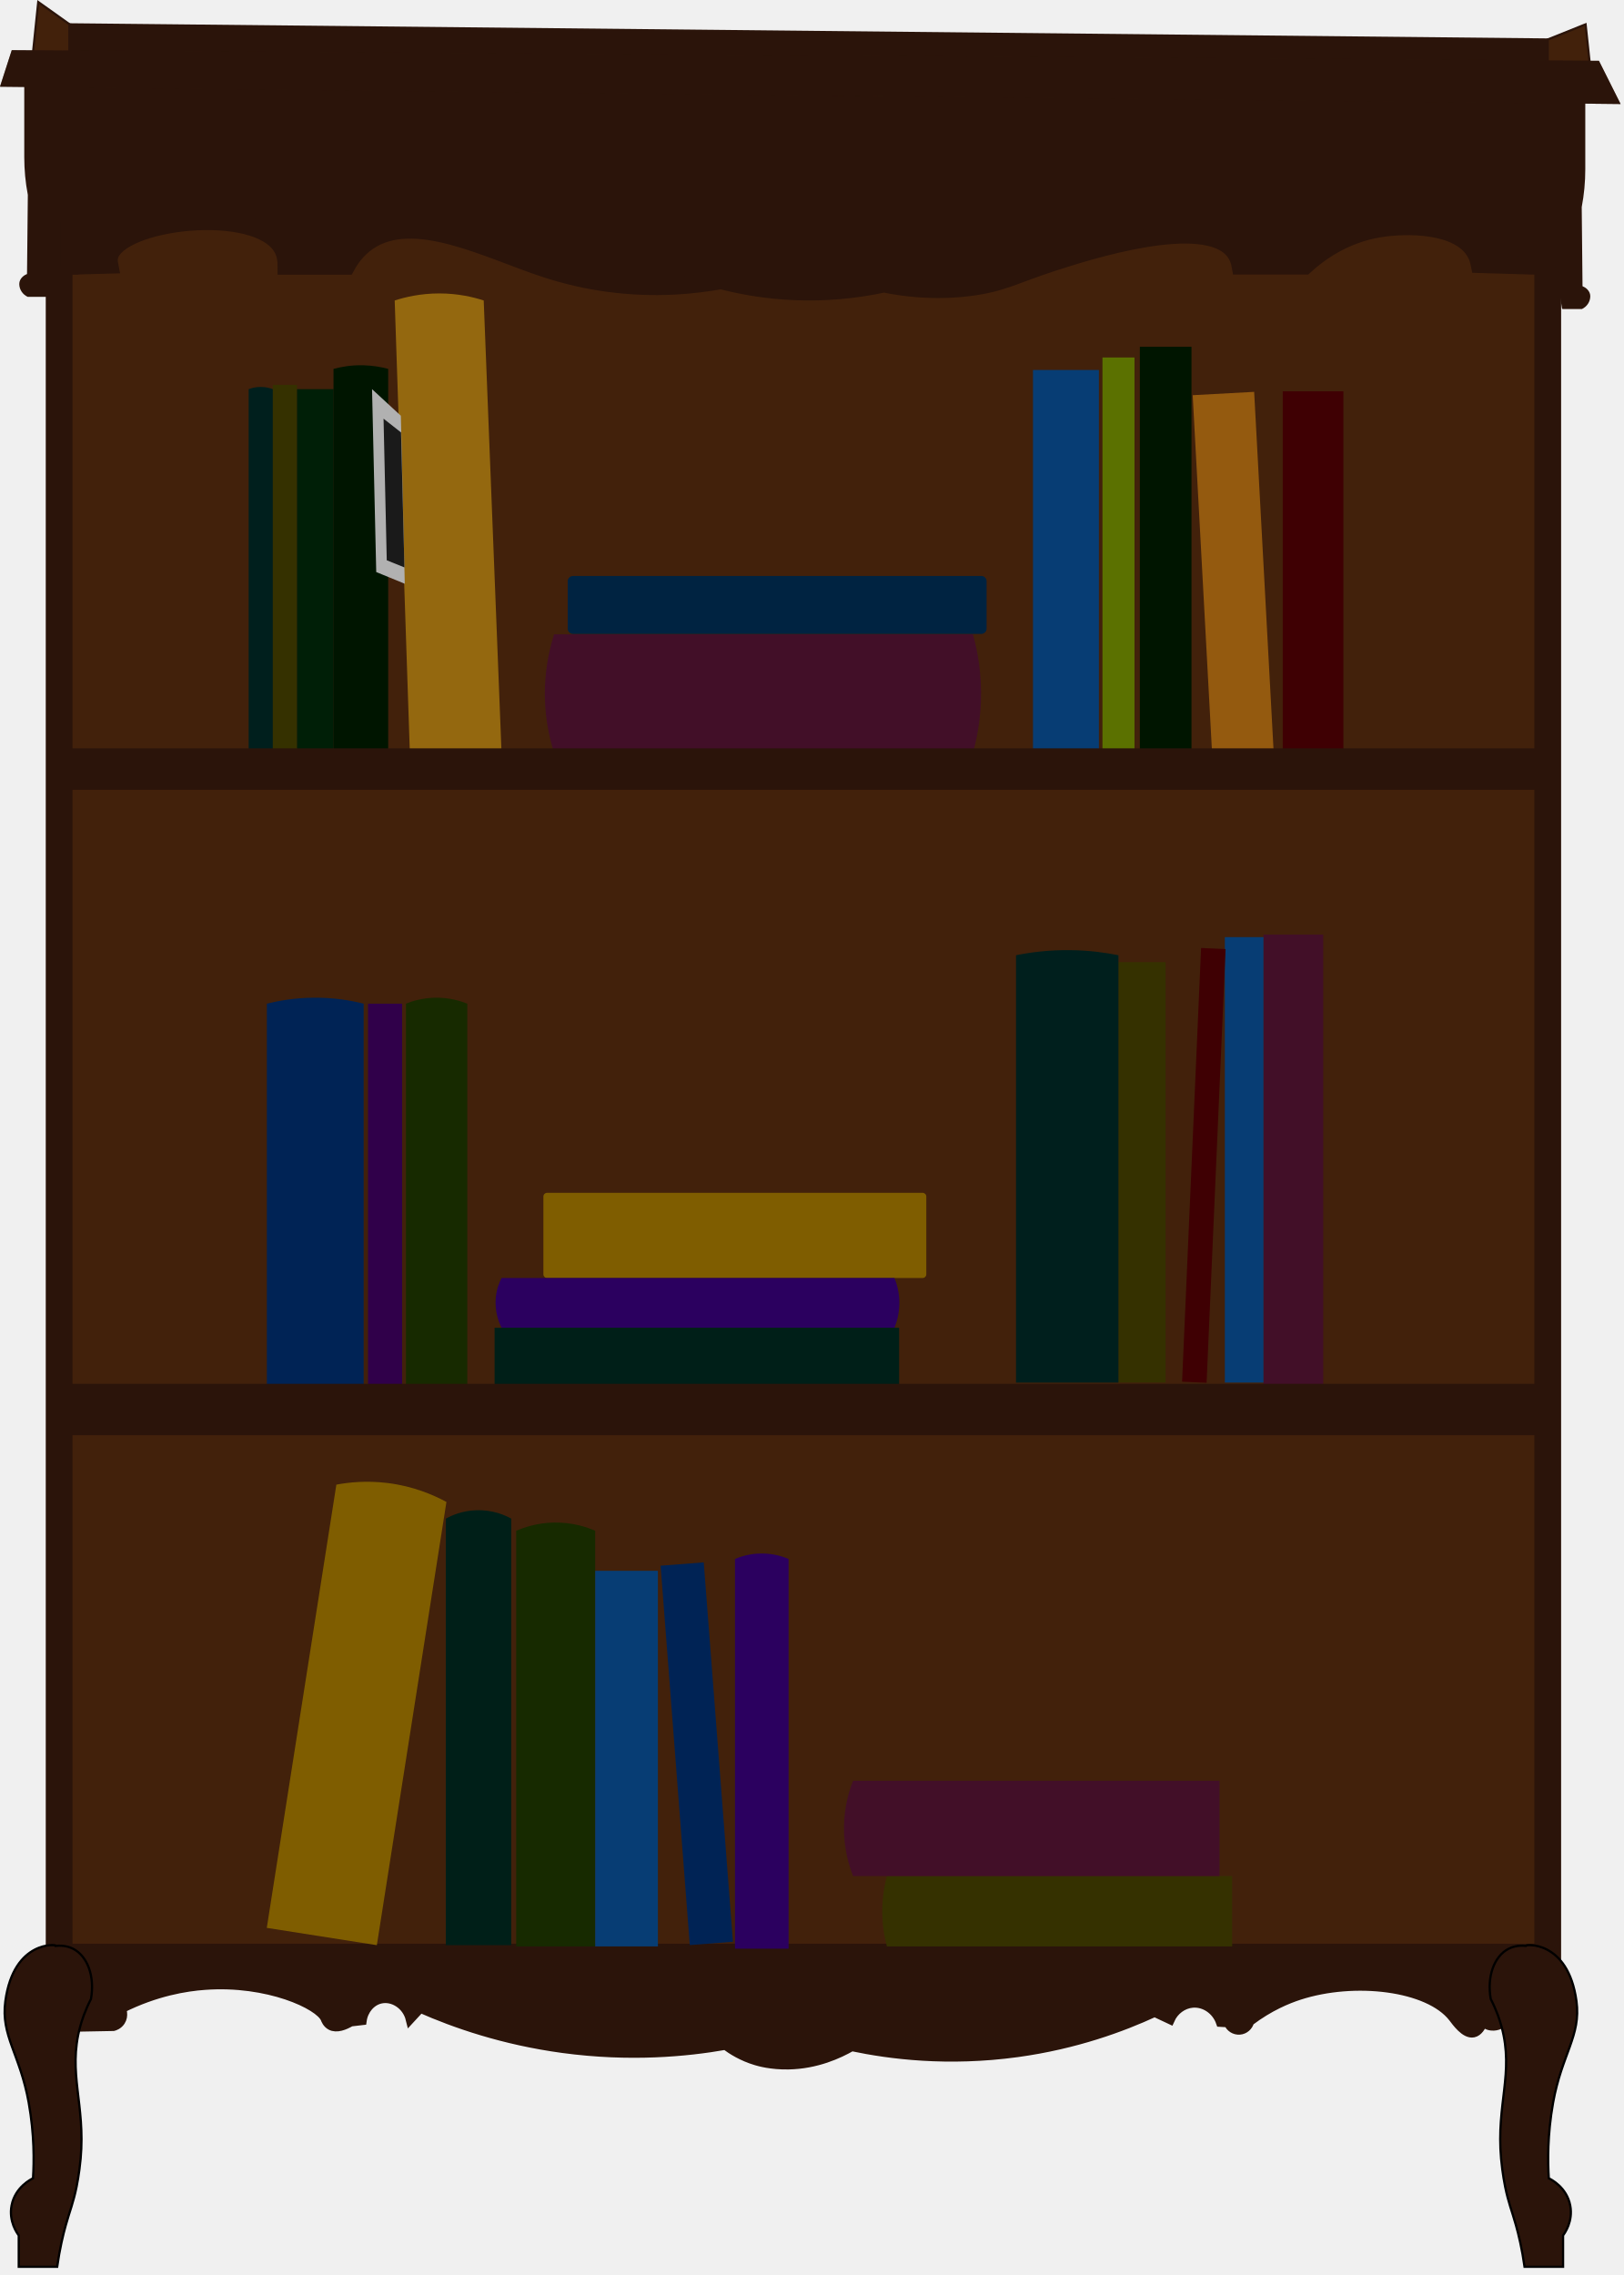
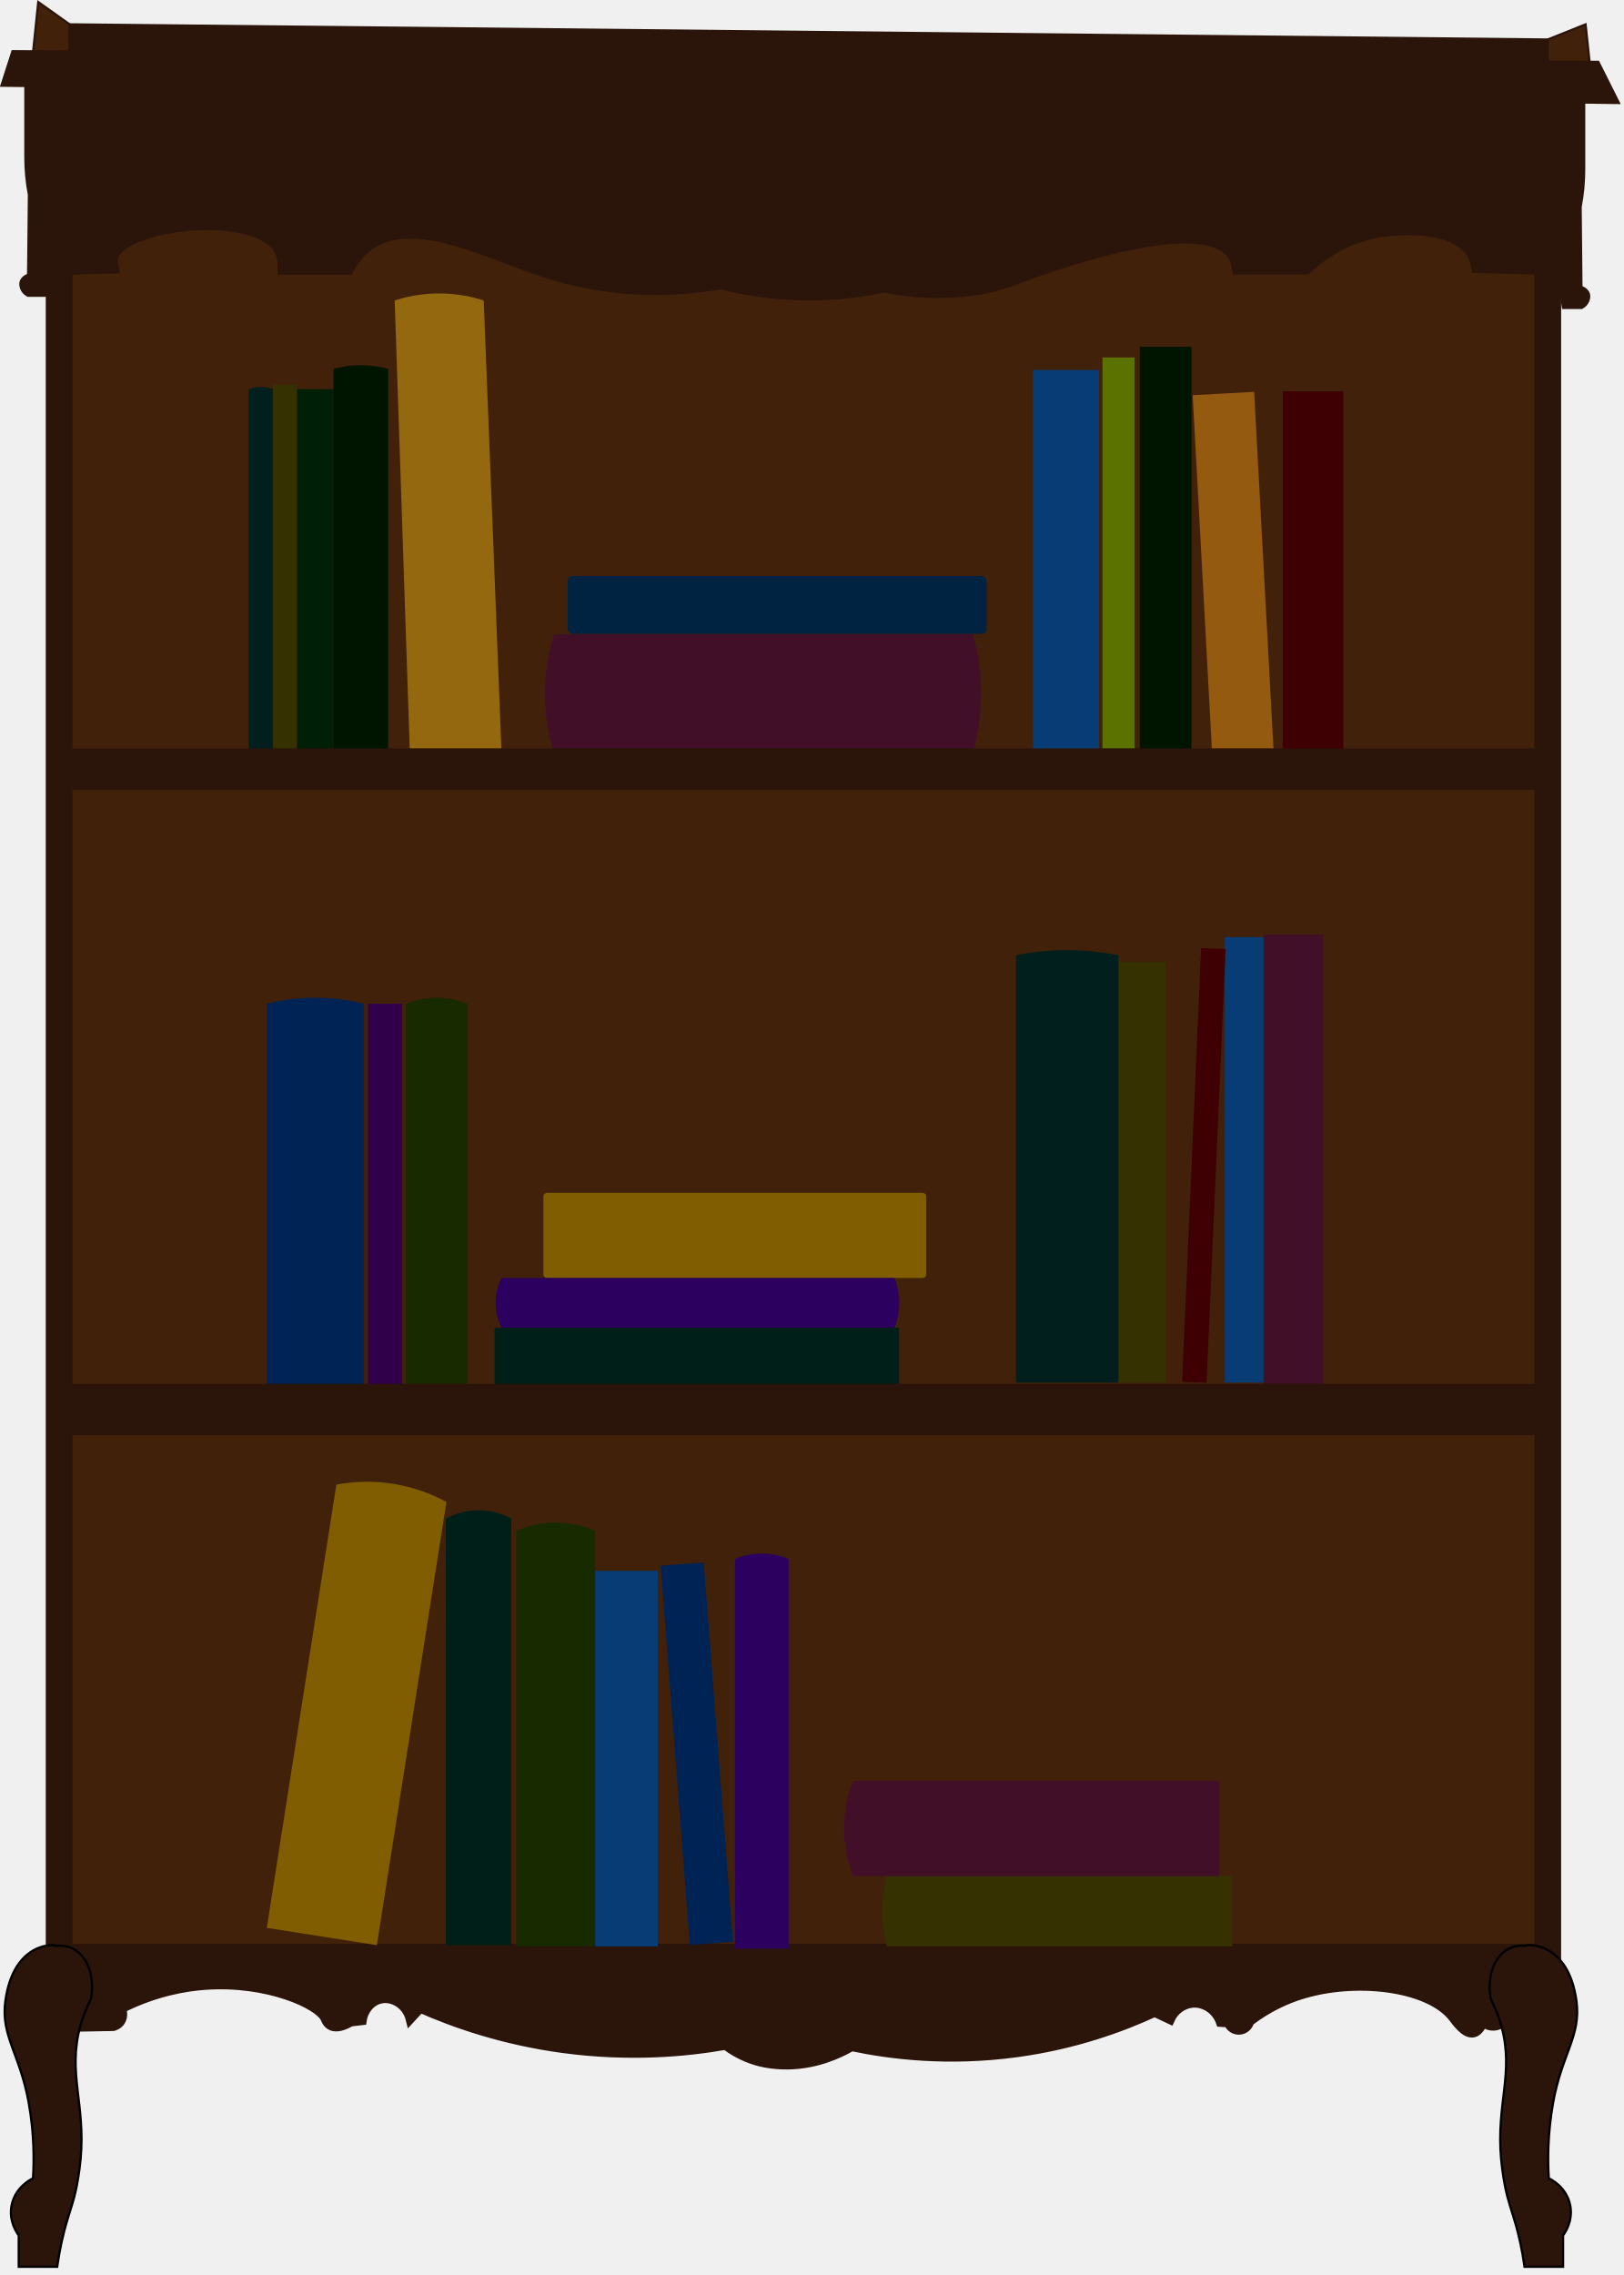
<svg xmlns="http://www.w3.org/2000/svg" width="182" height="255" viewBox="0 0 182 255" fill="none">
  <g clip-path="url(#clip0_164_164)">
    <path d="M173.52 9.83H6.63V219.37H173.52V9.83Z" fill="#42210B" stroke="#2B140A" stroke-width="3" stroke-miterlimit="10" />
    <path d="M7.8 29.79V9.83L171.91 10.91V29.78C169.9 29.72 167.89 29.66 165.88 29.6C165.81 29.25 165.69 28.78 165.41 28.29C163.58 25.06 157.63 25.12 154.69 25.6C150.62 26.25 147.76 28.42 146.27 29.78H139.08C139.01 29.39 138.85 28.76 138.4 28.17C135.12 23.85 121.71 28.21 118.02 29.4C113.59 30.84 112.3 31.75 108.58 32.2C104.66 32.68 101.34 32.24 99.1 31.78C96.24 32.4 92.36 32.91 87.81 32.57C85.15 32.37 82.8 31.92 80.84 31.41C77.87 31.95 73.42 32.43 68.14 31.71C65.85 31.4 63.57 30.88 61.28 30.14C54.79 28.04 46.38 23.46 41.18 27.12C39.99 27.95 39.27 29.01 38.84 29.79H32.12C32.12 29.29 32.07 28.52 31.65 27.78C28.85 22.82 13.28 24.66 12.26 28.71C12.16 29.11 12.22 29.46 12.26 29.67C10.77 29.71 9.28 29.75 7.79 29.79H7.8Z" fill="#2B140A" stroke="#2B140A" stroke-width="2" stroke-miterlimit="10" />
    <path d="M8.97 219.46C8.97 222.5 8.97 225.87 8.97 227.22L12.71 227.15C12.83 227.12 13.26 226.99 13.54 226.56C13.96 225.92 13.65 225.2 13.63 225.15C17.48 223.22 20.87 222.69 22.98 222.54C30.02 222.03 35.81 224.73 36.45 226.28C36.49 226.39 36.65 226.82 37.07 227.05C37.74 227.42 38.66 227.03 39.33 226.64C39.76 226.59 40.18 226.54 40.61 226.49C40.78 225.29 41.61 224.32 42.66 224.08C44.02 223.76 45.59 224.71 45.99 226.34C46.37 225.93 46.74 225.52 47.12 225.11C50.95 226.8 56.38 228.71 63.12 229.62C70.62 230.63 76.96 230.03 81.33 229.26C82.04 229.79 83.19 230.53 84.77 231C85.06 231.09 86.46 231.5 88.41 231.46C91.54 231.4 94.05 230.24 95.49 229.41C99.75 230.31 106.26 231.15 114.06 230.08C120.6 229.18 125.83 227.24 129.45 225.57C130.03 225.84 130.61 226.12 131.19 226.39C131.65 225.35 132.62 224.63 133.7 224.54C135.04 224.43 136.35 225.31 136.83 226.69C137.12 226.71 137.41 226.72 137.7 226.74C137.9 227.27 138.42 227.6 138.98 227.56C139.52 227.52 139.98 227.12 140.11 226.59C142.33 224.91 144.36 224.09 145.65 223.67C151.86 221.65 160.18 222.65 162.89 226.16C163.24 226.61 164.24 228.06 165.19 227.87C165.74 227.76 166.08 227.15 166.27 226.69C166.4 226.8 166.72 227.04 167.19 227.1C167.91 227.19 168.43 226.77 168.52 226.69C168.59 224.28 168.66 221.87 168.73 219.46H8.97Z" fill="#2B140A" stroke="#2B140A" stroke-miterlimit="10" />
    <path d="M99.43 210.28H138.14V218.17H99.43C99.14 217.08 98.86 215.56 98.92 213.73C98.96 212.36 99.19 211.19 99.43 210.28Z" fill="#353100" />
    <path d="M30.59 84.87H27.88V43.62C28.17 43.51 28.64 43.37 29.23 43.37C29.83 43.37 30.3 43.51 30.59 43.62V84.87Z" fill="#001F1D" />
    <path d="M33.3 43.14H30.59V84.39H33.3V43.14Z" fill="#353100" />
    <path d="M37.4 43.62H33.3V84.64H37.4V43.62Z" fill="#001F07" />
    <path d="M37.39 83.97H43.52V41.35C42.8 41.15 41.84 40.97 40.71 40.94C39.34 40.91 38.2 41.13 37.39 41.35V83.97Z" fill="#001500" />
    <path d="M56.23 84.38H45.95L44.25 33.68C45.4 33.31 47.12 32.89 49.25 32.89C51.37 32.89 53.09 33.31 54.23 33.68C54.9 50.58 55.56 67.48 56.23 84.38Z" fill="#94680F" />
    <path d="M109.08 84.38H62.12C61.58 82.68 60.97 80.09 61.1 76.9C61.19 74.53 61.66 72.55 62.12 71.1H109.08C109.59 72.93 110.09 75.55 109.97 78.7C109.88 80.95 109.5 82.88 109.08 84.38Z" fill="#420F28" />
    <path d="M110.02 64.56H64.24C63.914 64.56 63.65 64.824 63.65 65.15V70.46C63.65 70.786 63.914 71.05 64.24 71.05H110.02C110.346 71.05 110.61 70.786 110.61 70.46V65.15C110.61 64.824 110.346 64.56 110.02 64.56Z" fill="#002341" />
    <path d="M123.2 41.47H115.81V84.39H123.2V41.47Z" fill="#073D74" />
    <path d="M127.19 40.07H123.6V84.38H127.19V40.07Z" fill="#5B7100" />
    <path d="M133.58 38.87H127.79V84.38H133.58V38.87Z" fill="#001500" />
    <path d="M140.606 43.922L133.716 44.296L135.885 84.337L142.775 83.964L140.606 43.922Z" fill="#945A0F" />
    <path d="M150.61 43.86H143.81V84.38H150.61V43.86Z" fill="#3F0003" />
    <path d="M148.35 104.76H141.65V155.25H148.35V104.76Z" fill="#420F28" />
    <path d="M141.65 105.04H137.32V154.97H141.65V105.04Z" fill="#073D74" />
    <path d="M137.404 106.378L134.656 106.258L132.525 154.871L135.273 154.992L137.404 106.378Z" fill="#3F0003" />
    <path d="M130.68 107.84H125.39V154.97H130.68V107.84Z" fill="#353100" />
    <path d="M125.39 154.97H113.91V107.07C115.54 106.74 117.6 106.47 119.98 106.5C122.07 106.52 123.9 106.77 125.39 107.07V154.97Z" fill="#001F1D" />
    <path d="M103.43 133.7H61.34C61.108 133.7 60.92 133.888 60.92 134.12V142.83C60.92 143.062 61.108 143.25 61.34 143.25H103.43C103.662 143.25 103.85 143.062 103.85 142.83V134.12C103.85 133.888 103.662 133.7 103.43 133.7Z" fill="#7F5D00" />
    <path d="M100.28 148.82H56.23C55.96 148.28 55.44 147.05 55.58 145.46C55.67 144.49 55.98 143.73 56.23 143.25H100.28C100.51 143.81 100.82 144.77 100.83 145.99C100.83 147.26 100.52 148.25 100.28 148.82Z" fill="#2B005F" />
    <path d="M40.77 155.56H29.92V112.5C31.28 112.16 33.06 111.85 35.17 111.83C37.44 111.81 39.35 112.14 40.77 112.5V155.56Z" fill="#002355" />
    <path d="M45.08 112.5H41.26V155.56H45.08V112.5Z" fill="#30004A" />
    <path d="M45.51 155.56H52.39V112.5C51.66 112.21 50.4 111.8 48.79 111.83C47.35 111.86 46.21 112.21 45.51 112.5V155.56Z" fill="#172A00" />
    <path d="M100.8 148.82H55.45V155.61H100.8V148.82Z" fill="#001F18" />
    <path d="M42.26 218.03L29.91 216.09L37.71 166.41C39.09 166.15 41.06 165.94 43.39 166.22C46.38 166.58 48.66 167.6 50.05 168.35C47.45 184.91 44.85 201.47 42.25 218.03H42.26Z" fill="#7F5D00" />
    <path d="M57.32 218.03H49.98V170.22C50.59 169.89 51.78 169.33 53.38 169.28C55.29 169.21 56.71 169.88 57.32 170.22V218.03Z" fill="#001F18" />
    <path d="M57.87 218.17H66.73V171.58C65.84 171.19 64.21 170.62 62.1 170.66C60.21 170.69 58.74 171.21 57.87 171.58V218.17Z" fill="#172A00" />
    <path d="M73.76 176.07H66.73V218.17H73.76V176.07Z" fill="#073D74" />
    <path d="M78.898 175.124L74.062 175.497L77.334 218.021L82.17 217.649L78.898 175.124Z" fill="#002355" />
    <path d="M82.39 218.42H88.41V174.74C87.8 174.48 86.73 174.12 85.36 174.13C84.03 174.13 83 174.49 82.4 174.74V218.42H82.39Z" fill="#2B005F" />
    <path d="M136.72 210.28H95.64C95.19 209.14 94.58 207.18 94.62 204.71C94.66 202.48 95.2 200.7 95.64 199.61H136.72V210.29V210.28Z" fill="#420F28" />
    <path d="M171.91 84.38H8.26V88.03H171.91V84.38Z" fill="#2B140A" stroke="#2B140A" stroke-miterlimit="10" />
    <path d="M171.91 155.61H8.02V160.37H171.91V155.61Z" fill="#2B140A" stroke="#2B140A" stroke-miterlimit="10" />
    <path d="M3.69 6.03L4.29 0.23L7.8 2.73V6.03H3.69Z" fill="#42210B" stroke="#2B140A" stroke-width="0.25" stroke-miterlimit="10" />
    <path d="M173.52 4.43L7.8 2.73V6.03L173.52 7.71V4.43Z" fill="#2B140A" stroke="#2B140A" stroke-width="0.25" stroke-miterlimit="10" />
    <path d="M173.52 4.43L177.76 2.73L178.29 7.71H173.52V4.43Z" fill="#42210B" stroke="#2B140A" stroke-width="0.25" stroke-miterlimit="10" />
    <path d="M6.25 218.11C7.21 218.01 7.86 218.26 8.21 218.44C9.81 219.27 10.65 221.52 10.2 224.06C9.52 225.39 9.16 226.51 8.98 227.19C7.58 232.4 9.59 235.83 9.04 241.96C8.89 243.63 8.59 245.09 8.59 245.09C8.22 246.91 7.84 247.76 7.37 249.44C7.07 250.51 6.69 252.09 6.41 254.08H2.1V250.56C1.94 250.35 0.95 249 1.3 247.2C1.7 245.13 3.51 244.25 3.7 244.16C3.82 242.3 3.86 239.29 3.22 235.69C2.24 230.22 0.07 228.2 0.6 224.3C1.54 217.37 6.49 217.95 6.25 218.1V218.11Z" fill="#2B140A" stroke="black" stroke-width="0.25" stroke-miterlimit="10" />
    <path d="M171.08 218.11C170.12 218.01 169.47 218.26 169.12 218.44C167.52 219.27 166.68 221.52 167.13 224.06C167.81 225.39 168.17 226.51 168.35 227.19C169.75 232.4 167.74 235.83 168.29 241.96C168.44 243.63 168.74 245.09 168.74 245.09C169.11 246.91 169.49 247.76 169.96 249.44C170.26 250.51 170.64 252.09 170.92 254.08H175.24V250.56C175.4 250.35 176.39 249 176.04 247.2C175.64 245.13 173.83 244.25 173.64 244.16C173.52 242.3 173.48 239.29 174.12 235.69C175.1 230.22 177.27 228.2 176.74 224.3C175.8 217.37 170.85 217.95 171.09 218.1L171.08 218.11Z" fill="#2B140A" stroke="black" stroke-width="0.25" stroke-miterlimit="10" />
    <path d="M1.59 6L0.51 9.35L181.08 11.28L179.03 7.19L1.59 6Z" fill="#2B140A" stroke="#2B140A" stroke-width="0.75" stroke-miterlimit="10" />
    <path opacity="0.46" d="M1.59 6L0.51 9.35L181.08 11.28L179.03 7.19L1.59 6Z" fill="#2B140A" stroke="#2B140A" stroke-width="0.75" stroke-miterlimit="10" />
    <path d="M2.72 9.3V17.6C2.72 19.02 2.85 20.44 3.12 21.84C3.12 21.84 3.12 21.84 3.12 21.85L3.03 30.68C3.03 30.68 3.02 30.73 2.99 30.74C2.71 30.83 2.16 31.22 2.16 31.83C2.16 32.45 2.54 33.01 3.1 33.27C3.11 33.27 3.12 33.27 3.13 33.27H5.26C5.26 33.27 5.32 33.25 5.33 33.21C5.63 31.33 5.92 29.46 6.22 27.58C6.52 25.7 6.99 24 7.6 22.26C8.28 20.31 8.89 17.95 9.17 15.24C9.37 13.29 9.37 11.51 9.26 9.98C9.26 9.94 9.3 9.67 9.11 9.45C8.99 9.31 8.81 9.22 8.61 9.22H2.79C2.79 9.22 2.72 9.25 2.72 9.29V9.3Z" fill="#2B140A" />
    <path d="M177.73 10.67V18.97C177.73 20.39 177.6 21.81 177.33 23.21C177.33 23.21 177.33 23.21 177.33 23.22L177.42 32.05C177.42 32.05 177.43 32.1 177.46 32.11C177.74 32.2 178.29 32.59 178.29 33.2C178.29 33.82 177.91 34.38 177.35 34.64C177.34 34.64 177.33 34.64 177.32 34.64H175.19C175.19 34.64 175.13 34.62 175.12 34.58C174.82 32.7 174.53 30.83 174.23 28.95C173.93 27.07 173.46 25.37 172.85 23.63C172.17 21.68 171.56 19.32 171.28 16.61C171.08 14.66 171.08 12.88 171.19 11.35C171.19 11.31 171.15 11.04 171.34 10.82C171.46 10.68 171.64 10.59 171.84 10.59H177.66C177.66 10.59 177.73 10.62 177.73 10.66V10.67Z" fill="#2B140A" />
-     <path d="M44.94 46.6L41.71 43.62L42.18 64.12L45.38 65.43L44.94 46.6Z" fill="#B1B1B1" />
-     <path d="M43 46.93L43.36 62.8L45.34 63.6L44.96 48.47L43 46.93Z" fill="#1A1A1A" />
  </g>
  <defs>
    <clipPath id="clip0_164_164">
      <rect width="181.69" height="254.21" fill="white" />
    </clipPath>
  </defs>
</svg>
